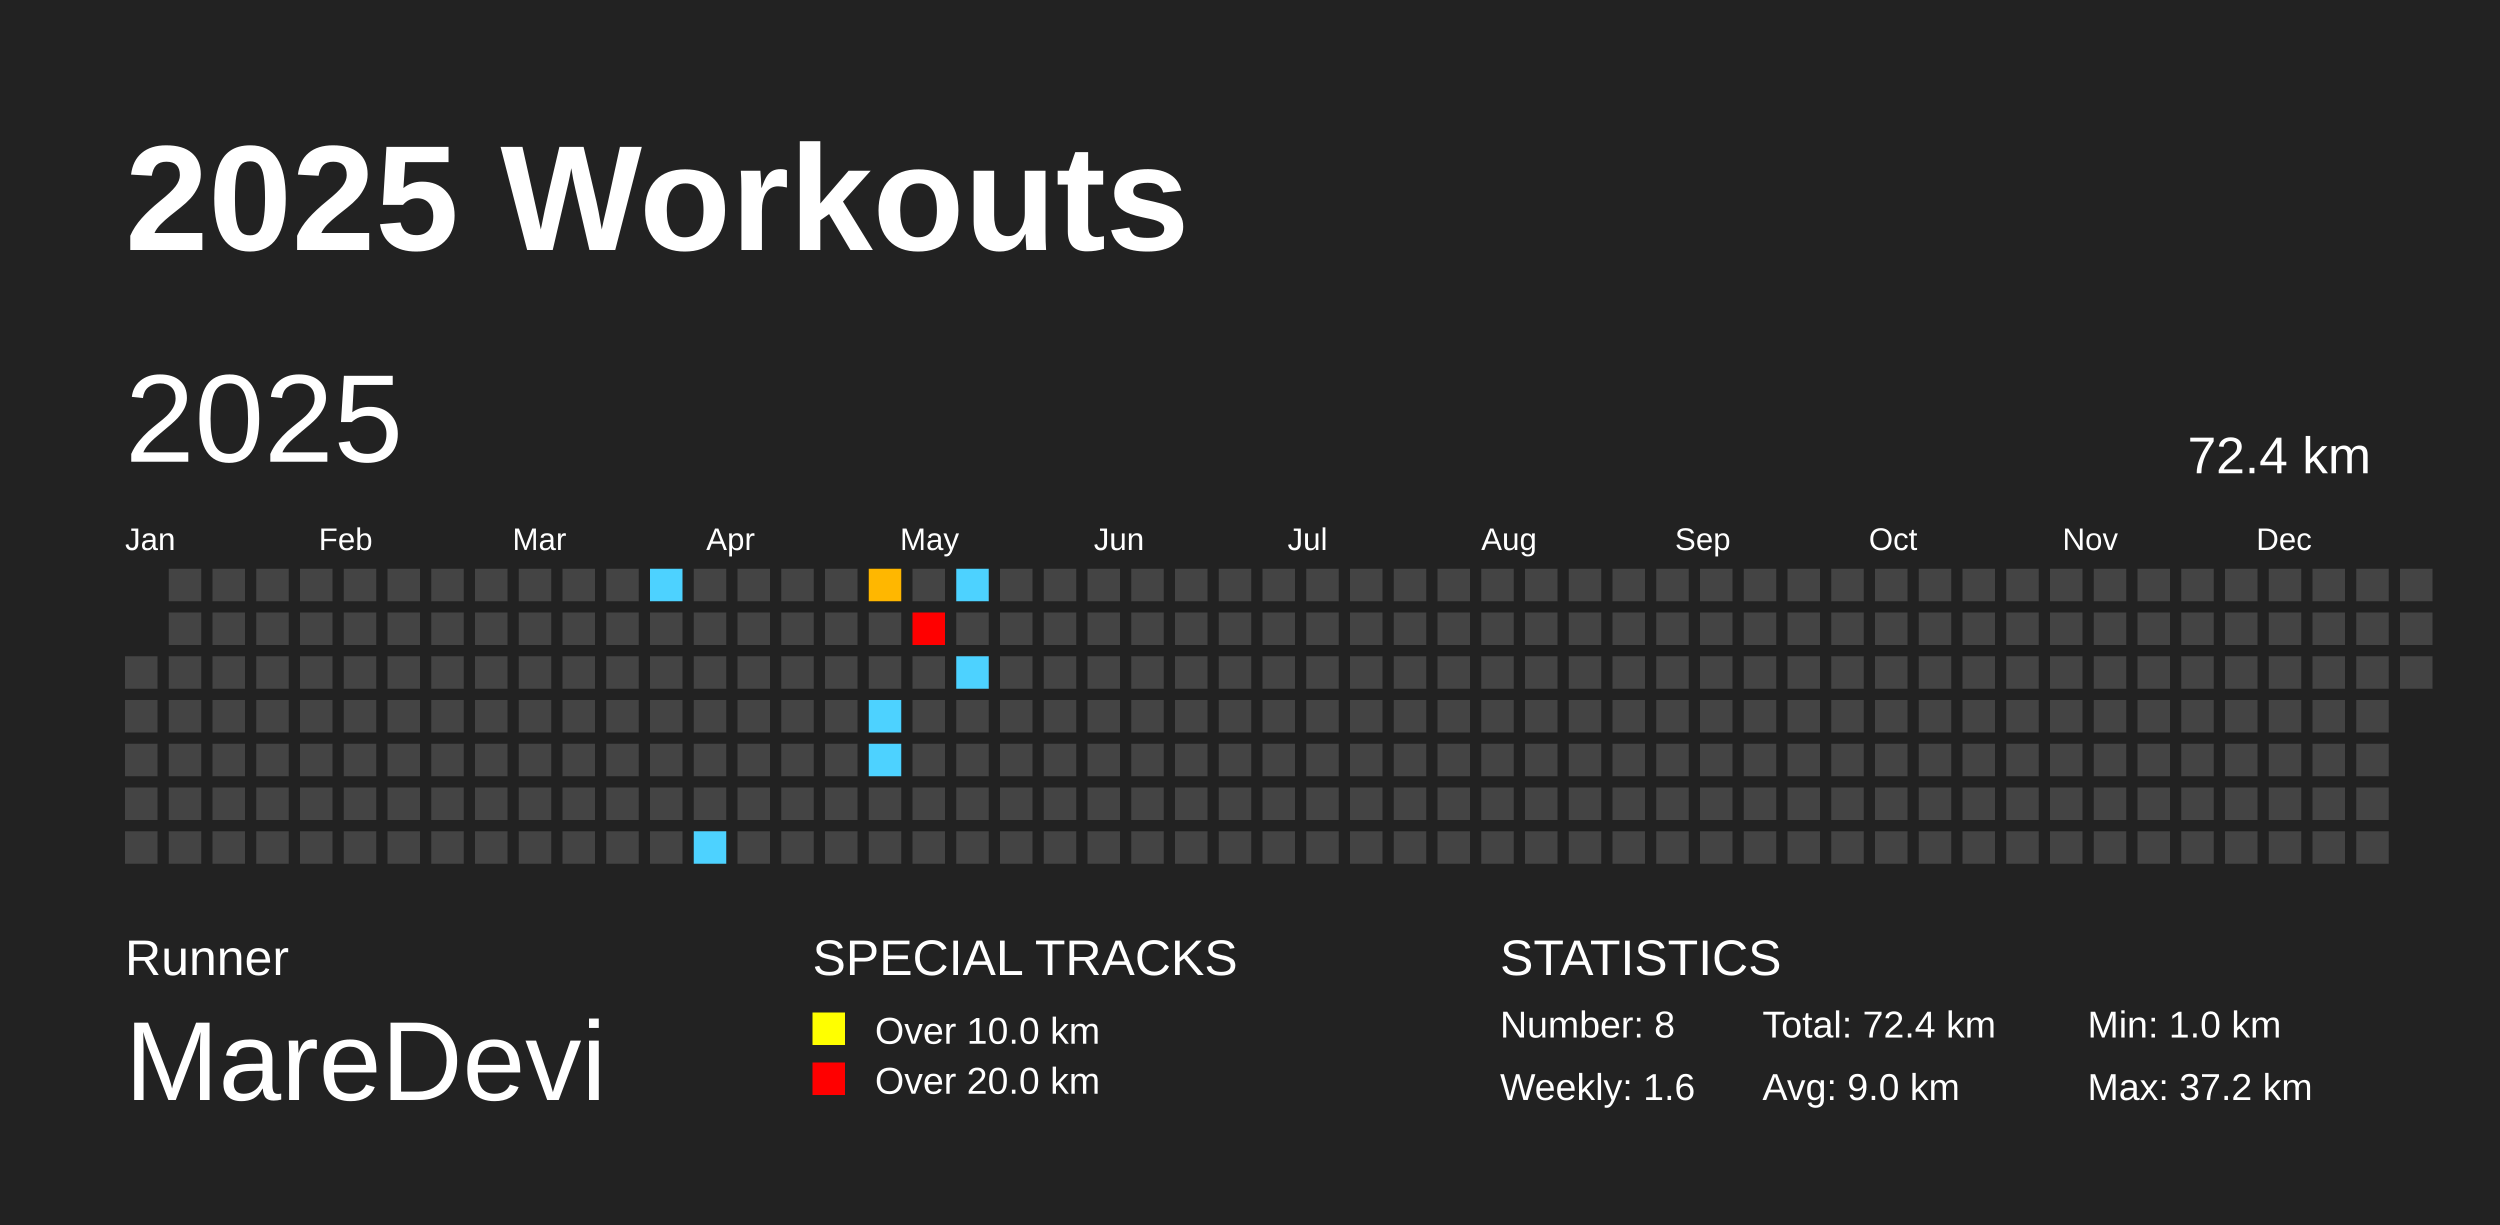
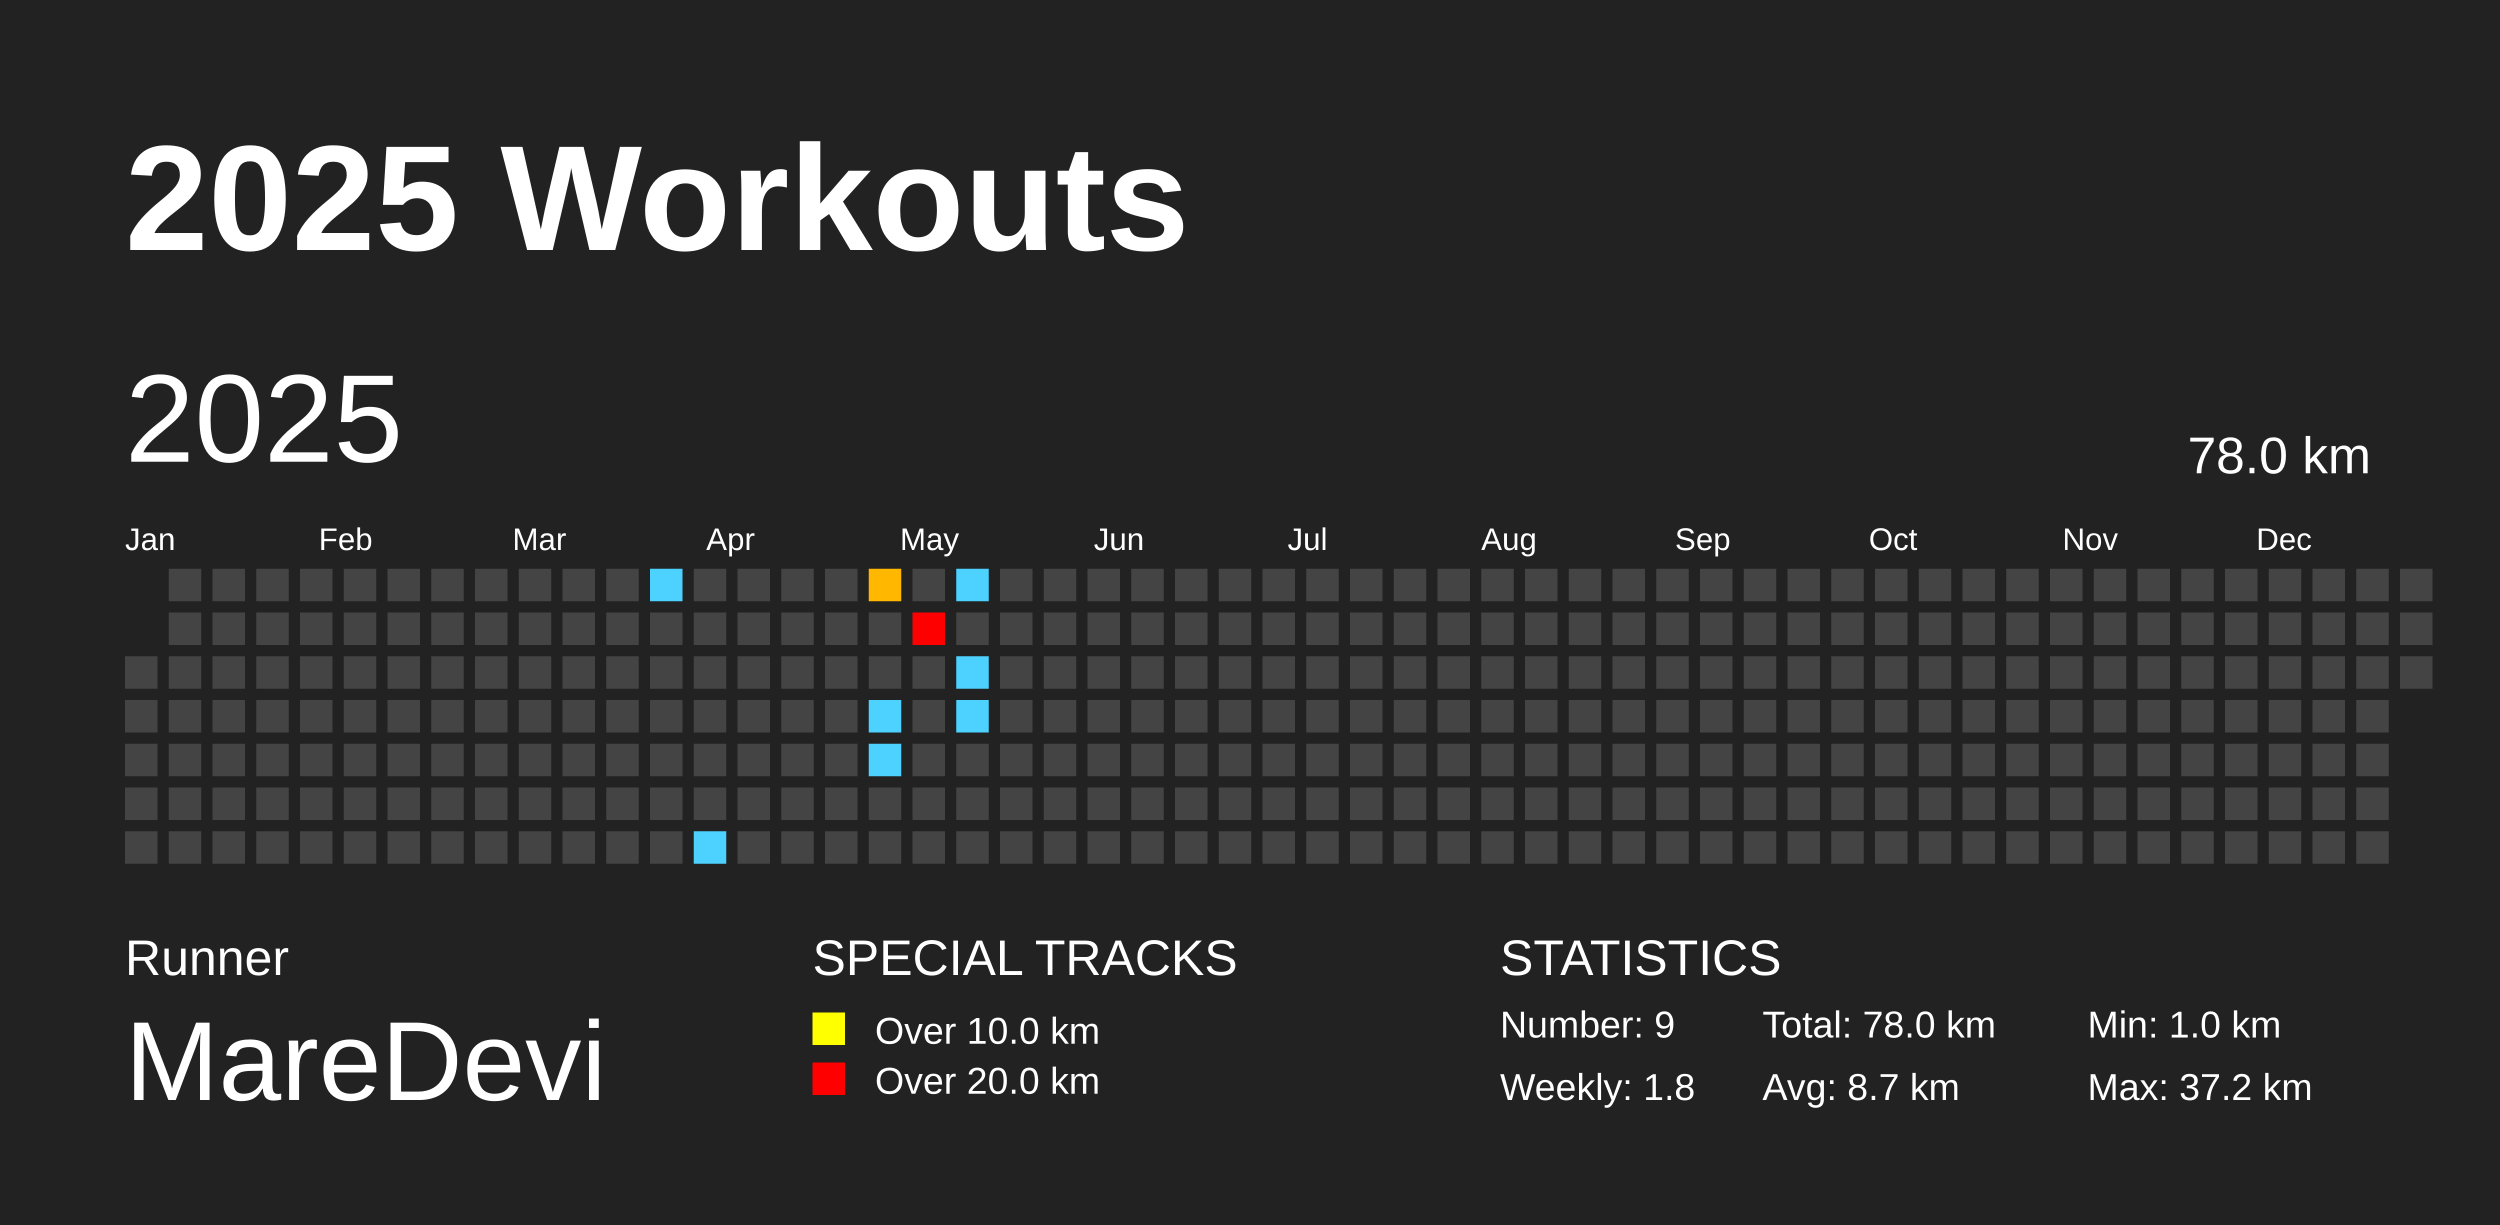
<svg xmlns="http://www.w3.org/2000/svg" baseProfile="full" height="98mm" version="1.1" viewBox="0,0,200,98" width="200mm">
  <defs />
  <rect fill="#222222" height="98" width="200" x="0" y="0" />
  <text fill="#FFFFFF" style="font-size:12px; font-family:Arial; font-weight:bold;" x="10" y="20">2025 Workouts</text>
  <text fill="#FFFFFF" style="font-size:4px; font-family:Arial" x="10" y="78">Runner</text>
  <text fill="#FFFFFF" style="font-size:9px; font-family:Arial" x="10" y="88">MareDevi</text>
  <text fill="#FFFFFF" style="font-size:4px; font-family:Arial" x="65" y="78">SPECIAL TRACKS</text>
  <rect fill="yellow" height="2.6" width="2.6" x="65" y="81" />
  <text fill="#FFFFFF" style="font-size:3px; font-family:Arial" x="70" y="83.5">Over 10.0 km</text>
  <rect fill="red" height="2.6" width="2.6" x="65" y="85" />
  <text fill="#FFFFFF" style="font-size:3px; font-family:Arial" x="70" y="87.5">Over 20.0 km</text>
  <text fill="#FFFFFF" style="font-size:4px; font-family:Arial" x="120" y="78">STATISTICS</text>
-   <text fill="#FFFFFF" style="font-size:3px; font-family:Arial" x="120" y="83">Number: 8</text>
-   <text fill="#FFFFFF" style="font-size:3px; font-family:Arial" x="120" y="88">Weekly: 1.6</text>
-   <text fill="#FFFFFF" style="font-size:3px; font-family:Arial" x="141" y="83">Total: 72.4 km</text>
-   <text fill="#FFFFFF" style="font-size:3px; font-family:Arial" x="141" y="88">Avg: 9.0 km</text>
+   <text fill="#FFFFFF" style="font-size:3px; font-family:Arial" x="120" y="83">Number: 9</text>
+   <text fill="#FFFFFF" style="font-size:3px; font-family:Arial" x="120" y="88">Weekly: 1.8</text>
+   <text fill="#FFFFFF" style="font-size:3px; font-family:Arial" x="141" y="83">Total: 78.0 km</text>
+   <text fill="#FFFFFF" style="font-size:3px; font-family:Arial" x="141" y="88">Avg: 8.7 km</text>
  <text fill="#FFFFFF" style="font-size:3px; font-family:Arial" x="167" y="83">Min: 1.0 km</text>
  <text fill="#FFFFFF" style="font-size:3px; font-family:Arial" x="167" y="88">Max: 37.2 km</text>
  <text dominant-baseline="hanging" fill="#FFFFFF" style="font-size:10.0px; font-family:Arial;" x="10" y="30">2025</text>
-   <text dominant-baseline="hanging" fill="#FFFFFF" style="font-size:4.125px; font-family:Arial;" x="175" y="35">72.4 km</text>
+   <text dominant-baseline="hanging" fill="#FFFFFF" style="font-size:4.125px; font-family:Arial;" x="175" y="35">78.0 km</text>
  <text fill="#FFFFFF" style="font-size:2.5px; font-family:Arial" x="10.0" y="44">Jan</text>
  <text fill="#FFFFFF" style="font-size:2.5px; font-family:Arial" x="25.5" y="44">Feb</text>
  <text fill="#FFFFFF" style="font-size:2.5px; font-family:Arial" x="41.0" y="44">Mar</text>
  <text fill="#FFFFFF" style="font-size:2.5px; font-family:Arial" x="56.5" y="44">Apr</text>
  <text fill="#FFFFFF" style="font-size:2.5px; font-family:Arial" x="72.0" y="44">May</text>
  <text fill="#FFFFFF" style="font-size:2.5px; font-family:Arial" x="87.5" y="44">Jun</text>
  <text fill="#FFFFFF" style="font-size:2.5px; font-family:Arial" x="103.0" y="44">Jul</text>
  <text fill="#FFFFFF" style="font-size:2.5px; font-family:Arial" x="118.5" y="44">Aug</text>
  <text fill="#FFFFFF" style="font-size:2.5px; font-family:Arial" x="134.0" y="44">Sep</text>
  <text fill="#FFFFFF" style="font-size:2.5px; font-family:Arial" x="149.5" y="44">Oct</text>
  <text fill="#FFFFFF" style="font-size:2.5px; font-family:Arial" x="165.0" y="44">Nov</text>
  <text fill="#FFFFFF" style="font-size:2.5px; font-family:Arial" x="180.5" y="44">Dec</text>
  <rect fill="#444444" height="2.6" width="2.6" x="10.0" y="52.5" />
  <rect fill="#444444" height="2.6" width="2.6" x="10.0" y="56.0" />
  <rect fill="#444444" height="2.6" width="2.6" x="10.0" y="59.5" />
  <rect fill="#444444" height="2.6" width="2.6" x="10.0" y="63.0" />
  <rect fill="#444444" height="2.6" width="2.6" x="10.0" y="66.5" />
  <rect fill="#444444" height="2.6" width="2.6" x="13.5" y="45.5" />
  <rect fill="#444444" height="2.6" width="2.6" x="13.5" y="49.0" />
  <rect fill="#444444" height="2.6" width="2.6" x="13.5" y="52.5" />
  <rect fill="#444444" height="2.6" width="2.6" x="13.5" y="56.0" />
  <rect fill="#444444" height="2.6" width="2.6" x="13.5" y="59.5" />
  <rect fill="#444444" height="2.6" width="2.6" x="13.5" y="63.0" />
  <rect fill="#444444" height="2.6" width="2.6" x="13.5" y="66.5" />
  <rect fill="#444444" height="2.6" width="2.6" x="17.0" y="45.5" />
  <rect fill="#444444" height="2.6" width="2.6" x="17.0" y="49.0" />
  <rect fill="#444444" height="2.6" width="2.6" x="17.0" y="52.5" />
  <rect fill="#444444" height="2.6" width="2.6" x="17.0" y="56.0" />
  <rect fill="#444444" height="2.6" width="2.6" x="17.0" y="59.5" />
  <rect fill="#444444" height="2.6" width="2.6" x="17.0" y="63.0" />
  <rect fill="#444444" height="2.6" width="2.6" x="17.0" y="66.5" />
  <rect fill="#444444" height="2.6" width="2.6" x="20.5" y="45.5" />
  <rect fill="#444444" height="2.6" width="2.6" x="20.5" y="49.0" />
  <rect fill="#444444" height="2.6" width="2.6" x="20.5" y="52.5" />
  <rect fill="#444444" height="2.6" width="2.6" x="20.5" y="56.0" />
  <rect fill="#444444" height="2.6" width="2.6" x="20.5" y="59.5" />
  <rect fill="#444444" height="2.6" width="2.6" x="20.5" y="63.0" />
  <rect fill="#444444" height="2.6" width="2.6" x="20.5" y="66.5" />
  <rect fill="#444444" height="2.6" width="2.6" x="24.0" y="45.5" />
  <rect fill="#444444" height="2.6" width="2.6" x="24.0" y="49.0" />
  <rect fill="#444444" height="2.6" width="2.6" x="24.0" y="52.5" />
  <rect fill="#444444" height="2.6" width="2.6" x="24.0" y="56.0" />
  <rect fill="#444444" height="2.6" width="2.6" x="24.0" y="59.5" />
  <rect fill="#444444" height="2.6" width="2.6" x="24.0" y="63.0" />
  <rect fill="#444444" height="2.6" width="2.6" x="24.0" y="66.5" />
  <rect fill="#444444" height="2.6" width="2.6" x="27.5" y="45.5" />
  <rect fill="#444444" height="2.6" width="2.6" x="27.5" y="49.0" />
  <rect fill="#444444" height="2.6" width="2.6" x="27.5" y="52.5" />
  <rect fill="#444444" height="2.6" width="2.6" x="27.5" y="56.0" />
  <rect fill="#444444" height="2.6" width="2.6" x="27.5" y="59.5" />
  <rect fill="#444444" height="2.6" width="2.6" x="27.5" y="63.0" />
  <rect fill="#444444" height="2.6" width="2.6" x="27.5" y="66.5" />
  <rect fill="#444444" height="2.6" width="2.6" x="31.0" y="45.5" />
  <rect fill="#444444" height="2.6" width="2.6" x="31.0" y="49.0" />
  <rect fill="#444444" height="2.6" width="2.6" x="31.0" y="52.5" />
  <rect fill="#444444" height="2.6" width="2.6" x="31.0" y="56.0" />
  <rect fill="#444444" height="2.6" width="2.6" x="31.0" y="59.5" />
  <rect fill="#444444" height="2.6" width="2.6" x="31.0" y="63.0" />
  <rect fill="#444444" height="2.6" width="2.6" x="31.0" y="66.5" />
  <rect fill="#444444" height="2.6" width="2.6" x="34.5" y="45.5" />
  <rect fill="#444444" height="2.6" width="2.6" x="34.5" y="49.0" />
  <rect fill="#444444" height="2.6" width="2.6" x="34.5" y="52.5" />
  <rect fill="#444444" height="2.6" width="2.6" x="34.5" y="56.0" />
  <rect fill="#444444" height="2.6" width="2.6" x="34.5" y="59.5" />
  <rect fill="#444444" height="2.6" width="2.6" x="34.5" y="63.0" />
  <rect fill="#444444" height="2.6" width="2.6" x="34.5" y="66.5" />
  <rect fill="#444444" height="2.6" width="2.6" x="38.0" y="45.5" />
  <rect fill="#444444" height="2.6" width="2.6" x="38.0" y="49.0" />
  <rect fill="#444444" height="2.6" width="2.6" x="38.0" y="52.5" />
  <rect fill="#444444" height="2.6" width="2.6" x="38.0" y="56.0" />
  <rect fill="#444444" height="2.6" width="2.6" x="38.0" y="59.5" />
  <rect fill="#444444" height="2.6" width="2.6" x="38.0" y="63.0" />
  <rect fill="#444444" height="2.6" width="2.6" x="38.0" y="66.5" />
  <rect fill="#444444" height="2.6" width="2.6" x="41.5" y="45.5" />
  <rect fill="#444444" height="2.6" width="2.6" x="41.5" y="49.0" />
  <rect fill="#444444" height="2.6" width="2.6" x="41.5" y="52.5" />
  <rect fill="#444444" height="2.6" width="2.6" x="41.5" y="56.0" />
  <rect fill="#444444" height="2.6" width="2.6" x="41.5" y="59.5" />
  <rect fill="#444444" height="2.6" width="2.6" x="41.5" y="63.0" />
  <rect fill="#444444" height="2.6" width="2.6" x="41.5" y="66.5" />
  <rect fill="#444444" height="2.6" width="2.6" x="45.0" y="45.5" />
  <rect fill="#444444" height="2.6" width="2.6" x="45.0" y="49.0" />
  <rect fill="#444444" height="2.6" width="2.6" x="45.0" y="52.5" />
  <rect fill="#444444" height="2.6" width="2.6" x="45.0" y="56.0" />
  <rect fill="#444444" height="2.6" width="2.6" x="45.0" y="59.5" />
  <rect fill="#444444" height="2.6" width="2.6" x="45.0" y="63.0" />
  <rect fill="#444444" height="2.6" width="2.6" x="45.0" y="66.5" />
  <rect fill="#444444" height="2.6" width="2.6" x="48.5" y="45.5" />
  <rect fill="#444444" height="2.6" width="2.6" x="48.5" y="49.0" />
  <rect fill="#444444" height="2.6" width="2.6" x="48.5" y="52.5" />
  <rect fill="#444444" height="2.6" width="2.6" x="48.5" y="56.0" />
  <rect fill="#444444" height="2.6" width="2.6" x="48.5" y="59.5" />
  <rect fill="#444444" height="2.6" width="2.6" x="48.5" y="63.0" />
  <rect fill="#444444" height="2.6" width="2.6" x="48.5" y="66.5" />
  <rect fill="#4dd2ff" height="2.6" width="2.6" x="52.0" y="45.5" />
  <rect fill="#444444" height="2.6" width="2.6" x="52.0" y="49.0" />
  <rect fill="#444444" height="2.6" width="2.6" x="52.0" y="52.5" />
  <rect fill="#444444" height="2.6" width="2.6" x="52.0" y="56.0" />
  <rect fill="#444444" height="2.6" width="2.6" x="52.0" y="59.5" />
  <rect fill="#444444" height="2.6" width="2.6" x="52.0" y="63.0" />
  <rect fill="#444444" height="2.6" width="2.6" x="52.0" y="66.5" />
  <rect fill="#444444" height="2.6" width="2.6" x="55.5" y="45.5" />
  <rect fill="#444444" height="2.6" width="2.6" x="55.5" y="49.0" />
  <rect fill="#444444" height="2.6" width="2.6" x="55.5" y="52.5" />
  <rect fill="#444444" height="2.6" width="2.6" x="55.5" y="56.0" />
  <rect fill="#444444" height="2.6" width="2.6" x="55.5" y="59.5" />
  <rect fill="#444444" height="2.6" width="2.6" x="55.5" y="63.0" />
  <rect fill="#4dd2ff" height="2.6" width="2.6" x="55.5" y="66.5" />
  <rect fill="#444444" height="2.6" width="2.6" x="59.0" y="45.5" />
  <rect fill="#444444" height="2.6" width="2.6" x="59.0" y="49.0" />
  <rect fill="#444444" height="2.6" width="2.6" x="59.0" y="52.5" />
  <rect fill="#444444" height="2.6" width="2.6" x="59.0" y="56.0" />
  <rect fill="#444444" height="2.6" width="2.6" x="59.0" y="59.5" />
  <rect fill="#444444" height="2.6" width="2.6" x="59.0" y="63.0" />
  <rect fill="#444444" height="2.6" width="2.6" x="59.0" y="66.5" />
  <rect fill="#444444" height="2.6" width="2.6" x="62.5" y="45.5" />
  <rect fill="#444444" height="2.6" width="2.6" x="62.5" y="49.0" />
  <rect fill="#444444" height="2.6" width="2.6" x="62.5" y="52.5" />
  <rect fill="#444444" height="2.6" width="2.6" x="62.5" y="56.0" />
  <rect fill="#444444" height="2.6" width="2.6" x="62.5" y="59.5" />
  <rect fill="#444444" height="2.6" width="2.6" x="62.5" y="63.0" />
  <rect fill="#444444" height="2.6" width="2.6" x="62.5" y="66.5" />
  <rect fill="#444444" height="2.6" width="2.6" x="66.0" y="45.5" />
  <rect fill="#444444" height="2.6" width="2.6" x="66.0" y="49.0" />
  <rect fill="#444444" height="2.6" width="2.6" x="66.0" y="52.5" />
  <rect fill="#444444" height="2.6" width="2.6" x="66.0" y="56.0" />
  <rect fill="#444444" height="2.6" width="2.6" x="66.0" y="59.5" />
  <rect fill="#444444" height="2.6" width="2.6" x="66.0" y="63.0" />
  <rect fill="#444444" height="2.6" width="2.6" x="66.0" y="66.5" />
  <rect fill="#ffb700" height="2.6" width="2.6" x="69.5" y="45.5" />
  <rect fill="#444444" height="2.6" width="2.6" x="69.5" y="49.0" />
  <rect fill="#444444" height="2.6" width="2.6" x="69.5" y="52.5" />
  <rect fill="#4dd2ff" height="2.6" width="2.6" x="69.5" y="56.0" />
  <rect fill="#4dd2ff" height="2.6" width="2.6" x="69.5" y="59.5" />
  <rect fill="#444444" height="2.6" width="2.6" x="69.5" y="63.0" />
  <rect fill="#444444" height="2.6" width="2.6" x="69.5" y="66.5" />
  <rect fill="#444444" height="2.6" width="2.6" x="73.0" y="45.5" />
  <rect fill="red" height="2.6" width="2.6" x="73.0" y="49.0" />
  <rect fill="#444444" height="2.6" width="2.6" x="73.0" y="52.5" />
  <rect fill="#444444" height="2.6" width="2.6" x="73.0" y="56.0" />
  <rect fill="#444444" height="2.6" width="2.6" x="73.0" y="59.5" />
  <rect fill="#444444" height="2.6" width="2.6" x="73.0" y="63.0" />
  <rect fill="#444444" height="2.6" width="2.6" x="73.0" y="66.5" />
  <rect fill="#4dd2ff" height="2.6" width="2.6" x="76.5" y="45.5" />
  <rect fill="#444444" height="2.6" width="2.6" x="76.5" y="49.0" />
  <rect fill="#4dd2ff" height="2.6" width="2.6" x="76.5" y="52.5" />
-   <rect fill="#444444" height="2.6" width="2.6" x="76.5" y="56.0" />
+   <rect fill="#4dd2ff" height="2.6" width="2.6" x="76.5" y="56.0" />
  <rect fill="#444444" height="2.6" width="2.6" x="76.5" y="59.5" />
  <rect fill="#444444" height="2.6" width="2.6" x="76.5" y="63.0" />
  <rect fill="#444444" height="2.6" width="2.6" x="76.5" y="66.5" />
  <rect fill="#444444" height="2.6" width="2.6" x="80.0" y="45.5" />
  <rect fill="#444444" height="2.6" width="2.6" x="80.0" y="49.0" />
  <rect fill="#444444" height="2.6" width="2.6" x="80.0" y="52.5" />
  <rect fill="#444444" height="2.6" width="2.6" x="80.0" y="56.0" />
  <rect fill="#444444" height="2.6" width="2.6" x="80.0" y="59.5" />
  <rect fill="#444444" height="2.6" width="2.6" x="80.0" y="63.0" />
  <rect fill="#444444" height="2.6" width="2.6" x="80.0" y="66.5" />
  <rect fill="#444444" height="2.6" width="2.6" x="83.5" y="45.5" />
  <rect fill="#444444" height="2.6" width="2.6" x="83.5" y="49.0" />
  <rect fill="#444444" height="2.6" width="2.6" x="83.5" y="52.5" />
  <rect fill="#444444" height="2.6" width="2.6" x="83.5" y="56.0" />
  <rect fill="#444444" height="2.6" width="2.6" x="83.5" y="59.5" />
  <rect fill="#444444" height="2.6" width="2.6" x="83.5" y="63.0" />
  <rect fill="#444444" height="2.6" width="2.6" x="83.5" y="66.5" />
  <rect fill="#444444" height="2.6" width="2.6" x="87.0" y="45.5" />
  <rect fill="#444444" height="2.6" width="2.6" x="87.0" y="49.0" />
  <rect fill="#444444" height="2.6" width="2.6" x="87.0" y="52.5" />
  <rect fill="#444444" height="2.6" width="2.6" x="87.0" y="56.0" />
  <rect fill="#444444" height="2.6" width="2.6" x="87.0" y="59.5" />
  <rect fill="#444444" height="2.6" width="2.6" x="87.0" y="63.0" />
  <rect fill="#444444" height="2.6" width="2.6" x="87.0" y="66.5" />
  <rect fill="#444444" height="2.6" width="2.6" x="90.5" y="45.5" />
  <rect fill="#444444" height="2.6" width="2.6" x="90.5" y="49.0" />
  <rect fill="#444444" height="2.6" width="2.6" x="90.5" y="52.5" />
  <rect fill="#444444" height="2.6" width="2.6" x="90.5" y="56.0" />
  <rect fill="#444444" height="2.6" width="2.6" x="90.5" y="59.5" />
  <rect fill="#444444" height="2.6" width="2.6" x="90.5" y="63.0" />
  <rect fill="#444444" height="2.6" width="2.6" x="90.5" y="66.5" />
  <rect fill="#444444" height="2.6" width="2.6" x="94.0" y="45.5" />
  <rect fill="#444444" height="2.6" width="2.6" x="94.0" y="49.0" />
  <rect fill="#444444" height="2.6" width="2.6" x="94.0" y="52.5" />
  <rect fill="#444444" height="2.6" width="2.6" x="94.0" y="56.0" />
  <rect fill="#444444" height="2.6" width="2.6" x="94.0" y="59.5" />
  <rect fill="#444444" height="2.6" width="2.6" x="94.0" y="63.0" />
  <rect fill="#444444" height="2.6" width="2.6" x="94.0" y="66.5" />
  <rect fill="#444444" height="2.6" width="2.6" x="97.5" y="45.5" />
  <rect fill="#444444" height="2.6" width="2.6" x="97.5" y="49.0" />
  <rect fill="#444444" height="2.6" width="2.6" x="97.5" y="52.5" />
  <rect fill="#444444" height="2.6" width="2.6" x="97.5" y="56.0" />
  <rect fill="#444444" height="2.6" width="2.6" x="97.5" y="59.5" />
  <rect fill="#444444" height="2.6" width="2.6" x="97.5" y="63.0" />
  <rect fill="#444444" height="2.6" width="2.6" x="97.5" y="66.5" />
  <rect fill="#444444" height="2.6" width="2.6" x="101.0" y="45.5" />
  <rect fill="#444444" height="2.6" width="2.6" x="101.0" y="49.0" />
  <rect fill="#444444" height="2.6" width="2.6" x="101.0" y="52.5" />
  <rect fill="#444444" height="2.6" width="2.6" x="101.0" y="56.0" />
  <rect fill="#444444" height="2.6" width="2.6" x="101.0" y="59.5" />
  <rect fill="#444444" height="2.6" width="2.6" x="101.0" y="63.0" />
  <rect fill="#444444" height="2.6" width="2.6" x="101.0" y="66.5" />
  <rect fill="#444444" height="2.6" width="2.6" x="104.5" y="45.5" />
  <rect fill="#444444" height="2.6" width="2.6" x="104.5" y="49.0" />
  <rect fill="#444444" height="2.6" width="2.6" x="104.5" y="52.5" />
  <rect fill="#444444" height="2.6" width="2.6" x="104.5" y="56.0" />
  <rect fill="#444444" height="2.6" width="2.6" x="104.5" y="59.5" />
  <rect fill="#444444" height="2.6" width="2.6" x="104.5" y="63.0" />
  <rect fill="#444444" height="2.6" width="2.6" x="104.5" y="66.5" />
  <rect fill="#444444" height="2.6" width="2.6" x="108.0" y="45.5" />
  <rect fill="#444444" height="2.6" width="2.6" x="108.0" y="49.0" />
  <rect fill="#444444" height="2.6" width="2.6" x="108.0" y="52.5" />
  <rect fill="#444444" height="2.6" width="2.6" x="108.0" y="56.0" />
  <rect fill="#444444" height="2.6" width="2.6" x="108.0" y="59.5" />
  <rect fill="#444444" height="2.6" width="2.6" x="108.0" y="63.0" />
  <rect fill="#444444" height="2.6" width="2.6" x="108.0" y="66.5" />
  <rect fill="#444444" height="2.6" width="2.6" x="111.5" y="45.5" />
  <rect fill="#444444" height="2.6" width="2.6" x="111.5" y="49.0" />
  <rect fill="#444444" height="2.6" width="2.6" x="111.5" y="52.5" />
  <rect fill="#444444" height="2.6" width="2.6" x="111.5" y="56.0" />
  <rect fill="#444444" height="2.6" width="2.6" x="111.5" y="59.5" />
  <rect fill="#444444" height="2.6" width="2.6" x="111.5" y="63.0" />
  <rect fill="#444444" height="2.6" width="2.6" x="111.5" y="66.5" />
  <rect fill="#444444" height="2.6" width="2.6" x="115.0" y="45.5" />
  <rect fill="#444444" height="2.6" width="2.6" x="115.0" y="49.0" />
  <rect fill="#444444" height="2.6" width="2.6" x="115.0" y="52.5" />
  <rect fill="#444444" height="2.6" width="2.6" x="115.0" y="56.0" />
  <rect fill="#444444" height="2.6" width="2.6" x="115.0" y="59.5" />
  <rect fill="#444444" height="2.6" width="2.6" x="115.0" y="63.0" />
  <rect fill="#444444" height="2.6" width="2.6" x="115.0" y="66.5" />
  <rect fill="#444444" height="2.6" width="2.6" x="118.5" y="45.5" />
  <rect fill="#444444" height="2.6" width="2.6" x="118.5" y="49.0" />
  <rect fill="#444444" height="2.6" width="2.6" x="118.5" y="52.5" />
  <rect fill="#444444" height="2.6" width="2.6" x="118.5" y="56.0" />
  <rect fill="#444444" height="2.6" width="2.6" x="118.5" y="59.5" />
  <rect fill="#444444" height="2.6" width="2.6" x="118.5" y="63.0" />
  <rect fill="#444444" height="2.6" width="2.6" x="118.5" y="66.5" />
  <rect fill="#444444" height="2.6" width="2.6" x="122.0" y="45.5" />
  <rect fill="#444444" height="2.6" width="2.6" x="122.0" y="49.0" />
  <rect fill="#444444" height="2.6" width="2.6" x="122.0" y="52.5" />
  <rect fill="#444444" height="2.6" width="2.6" x="122.0" y="56.0" />
  <rect fill="#444444" height="2.6" width="2.6" x="122.0" y="59.5" />
  <rect fill="#444444" height="2.6" width="2.6" x="122.0" y="63.0" />
  <rect fill="#444444" height="2.6" width="2.6" x="122.0" y="66.5" />
  <rect fill="#444444" height="2.6" width="2.6" x="125.5" y="45.5" />
  <rect fill="#444444" height="2.6" width="2.6" x="125.5" y="49.0" />
  <rect fill="#444444" height="2.6" width="2.6" x="125.5" y="52.5" />
  <rect fill="#444444" height="2.6" width="2.6" x="125.5" y="56.0" />
  <rect fill="#444444" height="2.6" width="2.6" x="125.5" y="59.5" />
  <rect fill="#444444" height="2.6" width="2.6" x="125.5" y="63.0" />
  <rect fill="#444444" height="2.6" width="2.6" x="125.5" y="66.5" />
  <rect fill="#444444" height="2.6" width="2.6" x="129.0" y="45.5" />
  <rect fill="#444444" height="2.6" width="2.6" x="129.0" y="49.0" />
  <rect fill="#444444" height="2.6" width="2.6" x="129.0" y="52.5" />
  <rect fill="#444444" height="2.6" width="2.6" x="129.0" y="56.0" />
  <rect fill="#444444" height="2.6" width="2.6" x="129.0" y="59.5" />
  <rect fill="#444444" height="2.6" width="2.6" x="129.0" y="63.0" />
  <rect fill="#444444" height="2.6" width="2.6" x="129.0" y="66.5" />
  <rect fill="#444444" height="2.6" width="2.6" x="132.5" y="45.5" />
  <rect fill="#444444" height="2.6" width="2.6" x="132.5" y="49.0" />
  <rect fill="#444444" height="2.6" width="2.6" x="132.5" y="52.5" />
  <rect fill="#444444" height="2.6" width="2.6" x="132.5" y="56.0" />
  <rect fill="#444444" height="2.6" width="2.6" x="132.5" y="59.5" />
  <rect fill="#444444" height="2.6" width="2.6" x="132.5" y="63.0" />
  <rect fill="#444444" height="2.6" width="2.6" x="132.5" y="66.5" />
  <rect fill="#444444" height="2.6" width="2.6" x="136.0" y="45.5" />
  <rect fill="#444444" height="2.6" width="2.6" x="136.0" y="49.0" />
  <rect fill="#444444" height="2.6" width="2.6" x="136.0" y="52.5" />
  <rect fill="#444444" height="2.6" width="2.6" x="136.0" y="56.0" />
  <rect fill="#444444" height="2.6" width="2.6" x="136.0" y="59.5" />
  <rect fill="#444444" height="2.6" width="2.6" x="136.0" y="63.0" />
  <rect fill="#444444" height="2.6" width="2.6" x="136.0" y="66.5" />
  <rect fill="#444444" height="2.6" width="2.6" x="139.5" y="45.5" />
  <rect fill="#444444" height="2.6" width="2.6" x="139.5" y="49.0" />
  <rect fill="#444444" height="2.6" width="2.6" x="139.5" y="52.5" />
  <rect fill="#444444" height="2.6" width="2.6" x="139.5" y="56.0" />
  <rect fill="#444444" height="2.6" width="2.6" x="139.5" y="59.5" />
  <rect fill="#444444" height="2.6" width="2.6" x="139.5" y="63.0" />
  <rect fill="#444444" height="2.6" width="2.6" x="139.5" y="66.5" />
  <rect fill="#444444" height="2.6" width="2.6" x="143.0" y="45.5" />
  <rect fill="#444444" height="2.6" width="2.6" x="143.0" y="49.0" />
  <rect fill="#444444" height="2.6" width="2.6" x="143.0" y="52.5" />
  <rect fill="#444444" height="2.6" width="2.6" x="143.0" y="56.0" />
  <rect fill="#444444" height="2.6" width="2.6" x="143.0" y="59.5" />
  <rect fill="#444444" height="2.6" width="2.6" x="143.0" y="63.0" />
  <rect fill="#444444" height="2.6" width="2.6" x="143.0" y="66.5" />
  <rect fill="#444444" height="2.6" width="2.6" x="146.5" y="45.5" />
  <rect fill="#444444" height="2.6" width="2.6" x="146.5" y="49.0" />
  <rect fill="#444444" height="2.6" width="2.6" x="146.5" y="52.5" />
  <rect fill="#444444" height="2.6" width="2.6" x="146.5" y="56.0" />
  <rect fill="#444444" height="2.6" width="2.6" x="146.5" y="59.5" />
  <rect fill="#444444" height="2.6" width="2.6" x="146.5" y="63.0" />
  <rect fill="#444444" height="2.6" width="2.6" x="146.5" y="66.5" />
  <rect fill="#444444" height="2.6" width="2.6" x="150.0" y="45.5" />
  <rect fill="#444444" height="2.6" width="2.6" x="150.0" y="49.0" />
  <rect fill="#444444" height="2.6" width="2.6" x="150.0" y="52.5" />
  <rect fill="#444444" height="2.6" width="2.6" x="150.0" y="56.0" />
  <rect fill="#444444" height="2.6" width="2.6" x="150.0" y="59.5" />
  <rect fill="#444444" height="2.6" width="2.6" x="150.0" y="63.0" />
  <rect fill="#444444" height="2.6" width="2.6" x="150.0" y="66.5" />
  <rect fill="#444444" height="2.6" width="2.6" x="153.5" y="45.5" />
  <rect fill="#444444" height="2.6" width="2.6" x="153.5" y="49.0" />
  <rect fill="#444444" height="2.6" width="2.6" x="153.5" y="52.5" />
  <rect fill="#444444" height="2.6" width="2.6" x="153.5" y="56.0" />
  <rect fill="#444444" height="2.6" width="2.6" x="153.5" y="59.5" />
  <rect fill="#444444" height="2.6" width="2.6" x="153.5" y="63.0" />
  <rect fill="#444444" height="2.6" width="2.6" x="153.5" y="66.5" />
  <rect fill="#444444" height="2.6" width="2.6" x="157.0" y="45.5" />
  <rect fill="#444444" height="2.6" width="2.6" x="157.0" y="49.0" />
  <rect fill="#444444" height="2.6" width="2.6" x="157.0" y="52.5" />
  <rect fill="#444444" height="2.6" width="2.6" x="157.0" y="56.0" />
  <rect fill="#444444" height="2.6" width="2.6" x="157.0" y="59.5" />
  <rect fill="#444444" height="2.6" width="2.6" x="157.0" y="63.0" />
  <rect fill="#444444" height="2.6" width="2.6" x="157.0" y="66.5" />
  <rect fill="#444444" height="2.6" width="2.6" x="160.5" y="45.5" />
  <rect fill="#444444" height="2.6" width="2.6" x="160.5" y="49.0" />
  <rect fill="#444444" height="2.6" width="2.6" x="160.5" y="52.5" />
  <rect fill="#444444" height="2.6" width="2.6" x="160.5" y="56.0" />
  <rect fill="#444444" height="2.6" width="2.6" x="160.5" y="59.5" />
  <rect fill="#444444" height="2.6" width="2.6" x="160.5" y="63.0" />
  <rect fill="#444444" height="2.6" width="2.6" x="160.5" y="66.5" />
  <rect fill="#444444" height="2.6" width="2.6" x="164.0" y="45.5" />
  <rect fill="#444444" height="2.6" width="2.6" x="164.0" y="49.0" />
  <rect fill="#444444" height="2.6" width="2.6" x="164.0" y="52.5" />
  <rect fill="#444444" height="2.6" width="2.6" x="164.0" y="56.0" />
  <rect fill="#444444" height="2.6" width="2.6" x="164.0" y="59.5" />
  <rect fill="#444444" height="2.6" width="2.6" x="164.0" y="63.0" />
  <rect fill="#444444" height="2.6" width="2.6" x="164.0" y="66.5" />
  <rect fill="#444444" height="2.6" width="2.6" x="167.5" y="45.5" />
  <rect fill="#444444" height="2.6" width="2.6" x="167.5" y="49.0" />
  <rect fill="#444444" height="2.6" width="2.6" x="167.5" y="52.5" />
  <rect fill="#444444" height="2.6" width="2.6" x="167.5" y="56.0" />
  <rect fill="#444444" height="2.6" width="2.6" x="167.5" y="59.5" />
  <rect fill="#444444" height="2.6" width="2.6" x="167.5" y="63.0" />
  <rect fill="#444444" height="2.6" width="2.6" x="167.5" y="66.5" />
  <rect fill="#444444" height="2.6" width="2.6" x="171.0" y="45.5" />
  <rect fill="#444444" height="2.6" width="2.6" x="171.0" y="49.0" />
  <rect fill="#444444" height="2.6" width="2.6" x="171.0" y="52.5" />
  <rect fill="#444444" height="2.6" width="2.6" x="171.0" y="56.0" />
  <rect fill="#444444" height="2.6" width="2.6" x="171.0" y="59.5" />
  <rect fill="#444444" height="2.6" width="2.6" x="171.0" y="63.0" />
  <rect fill="#444444" height="2.6" width="2.6" x="171.0" y="66.5" />
  <rect fill="#444444" height="2.6" width="2.6" x="174.5" y="45.5" />
  <rect fill="#444444" height="2.6" width="2.6" x="174.5" y="49.0" />
  <rect fill="#444444" height="2.6" width="2.6" x="174.5" y="52.5" />
  <rect fill="#444444" height="2.6" width="2.6" x="174.5" y="56.0" />
  <rect fill="#444444" height="2.6" width="2.6" x="174.5" y="59.5" />
  <rect fill="#444444" height="2.6" width="2.6" x="174.5" y="63.0" />
  <rect fill="#444444" height="2.6" width="2.6" x="174.5" y="66.5" />
  <rect fill="#444444" height="2.6" width="2.6" x="178.0" y="45.5" />
  <rect fill="#444444" height="2.6" width="2.6" x="178.0" y="49.0" />
  <rect fill="#444444" height="2.6" width="2.6" x="178.0" y="52.5" />
  <rect fill="#444444" height="2.6" width="2.6" x="178.0" y="56.0" />
  <rect fill="#444444" height="2.6" width="2.6" x="178.0" y="59.5" />
  <rect fill="#444444" height="2.6" width="2.6" x="178.0" y="63.0" />
  <rect fill="#444444" height="2.6" width="2.6" x="178.0" y="66.5" />
  <rect fill="#444444" height="2.6" width="2.6" x="181.5" y="45.5" />
  <rect fill="#444444" height="2.6" width="2.6" x="181.5" y="49.0" />
  <rect fill="#444444" height="2.6" width="2.6" x="181.5" y="52.5" />
  <rect fill="#444444" height="2.6" width="2.6" x="181.5" y="56.0" />
  <rect fill="#444444" height="2.6" width="2.6" x="181.5" y="59.5" />
  <rect fill="#444444" height="2.6" width="2.6" x="181.5" y="63.0" />
  <rect fill="#444444" height="2.6" width="2.6" x="181.5" y="66.5" />
  <rect fill="#444444" height="2.6" width="2.6" x="185.0" y="45.5" />
  <rect fill="#444444" height="2.6" width="2.6" x="185.0" y="49.0" />
  <rect fill="#444444" height="2.6" width="2.6" x="185.0" y="52.5" />
  <rect fill="#444444" height="2.6" width="2.6" x="185.0" y="56.0" />
  <rect fill="#444444" height="2.6" width="2.6" x="185.0" y="59.5" />
  <rect fill="#444444" height="2.6" width="2.6" x="185.0" y="63.0" />
  <rect fill="#444444" height="2.6" width="2.6" x="185.0" y="66.5" />
  <rect fill="#444444" height="2.6" width="2.6" x="188.5" y="45.5" />
  <rect fill="#444444" height="2.6" width="2.6" x="188.5" y="49.0" />
  <rect fill="#444444" height="2.6" width="2.6" x="188.5" y="52.5" />
  <rect fill="#444444" height="2.6" width="2.6" x="188.5" y="56.0" />
  <rect fill="#444444" height="2.6" width="2.6" x="188.5" y="59.5" />
  <rect fill="#444444" height="2.6" width="2.6" x="188.5" y="63.0" />
  <rect fill="#444444" height="2.6" width="2.6" x="188.5" y="66.5" />
  <rect fill="#444444" height="2.6" width="2.6" x="192.0" y="45.5" />
  <rect fill="#444444" height="2.6" width="2.6" x="192.0" y="49.0" />
  <rect fill="#444444" height="2.6" width="2.6" x="192.0" y="52.5" />
</svg>
